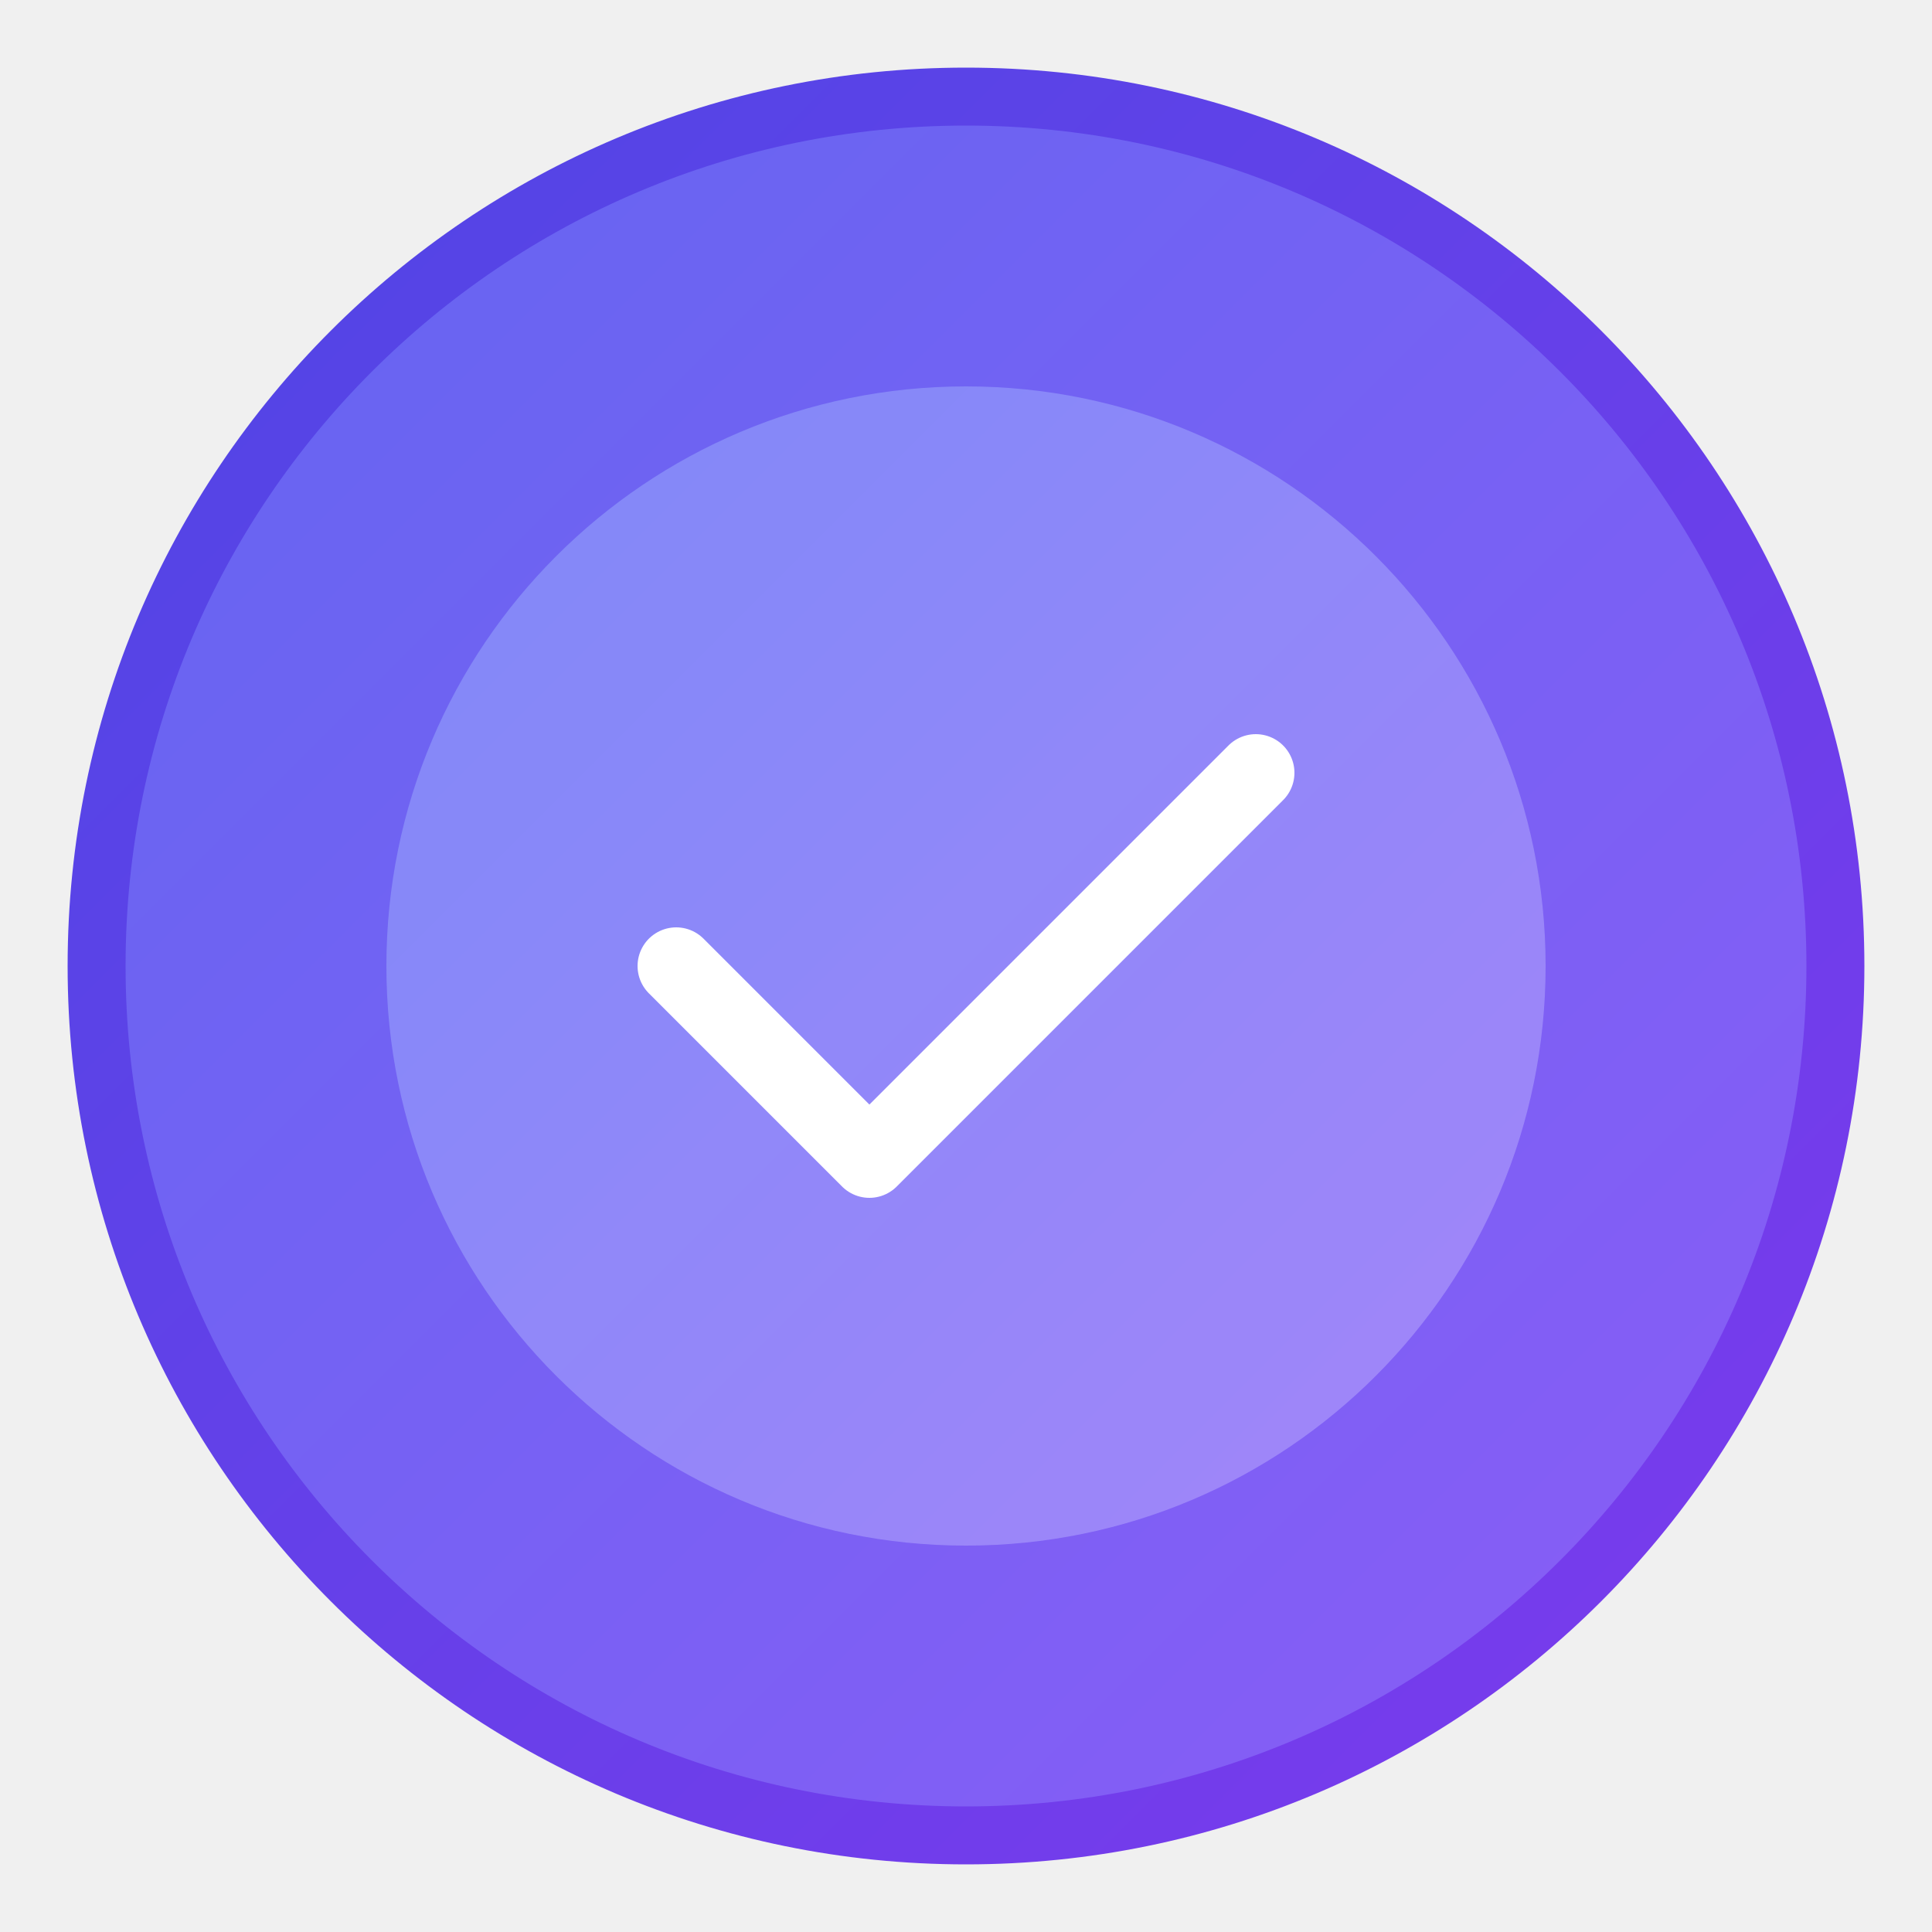
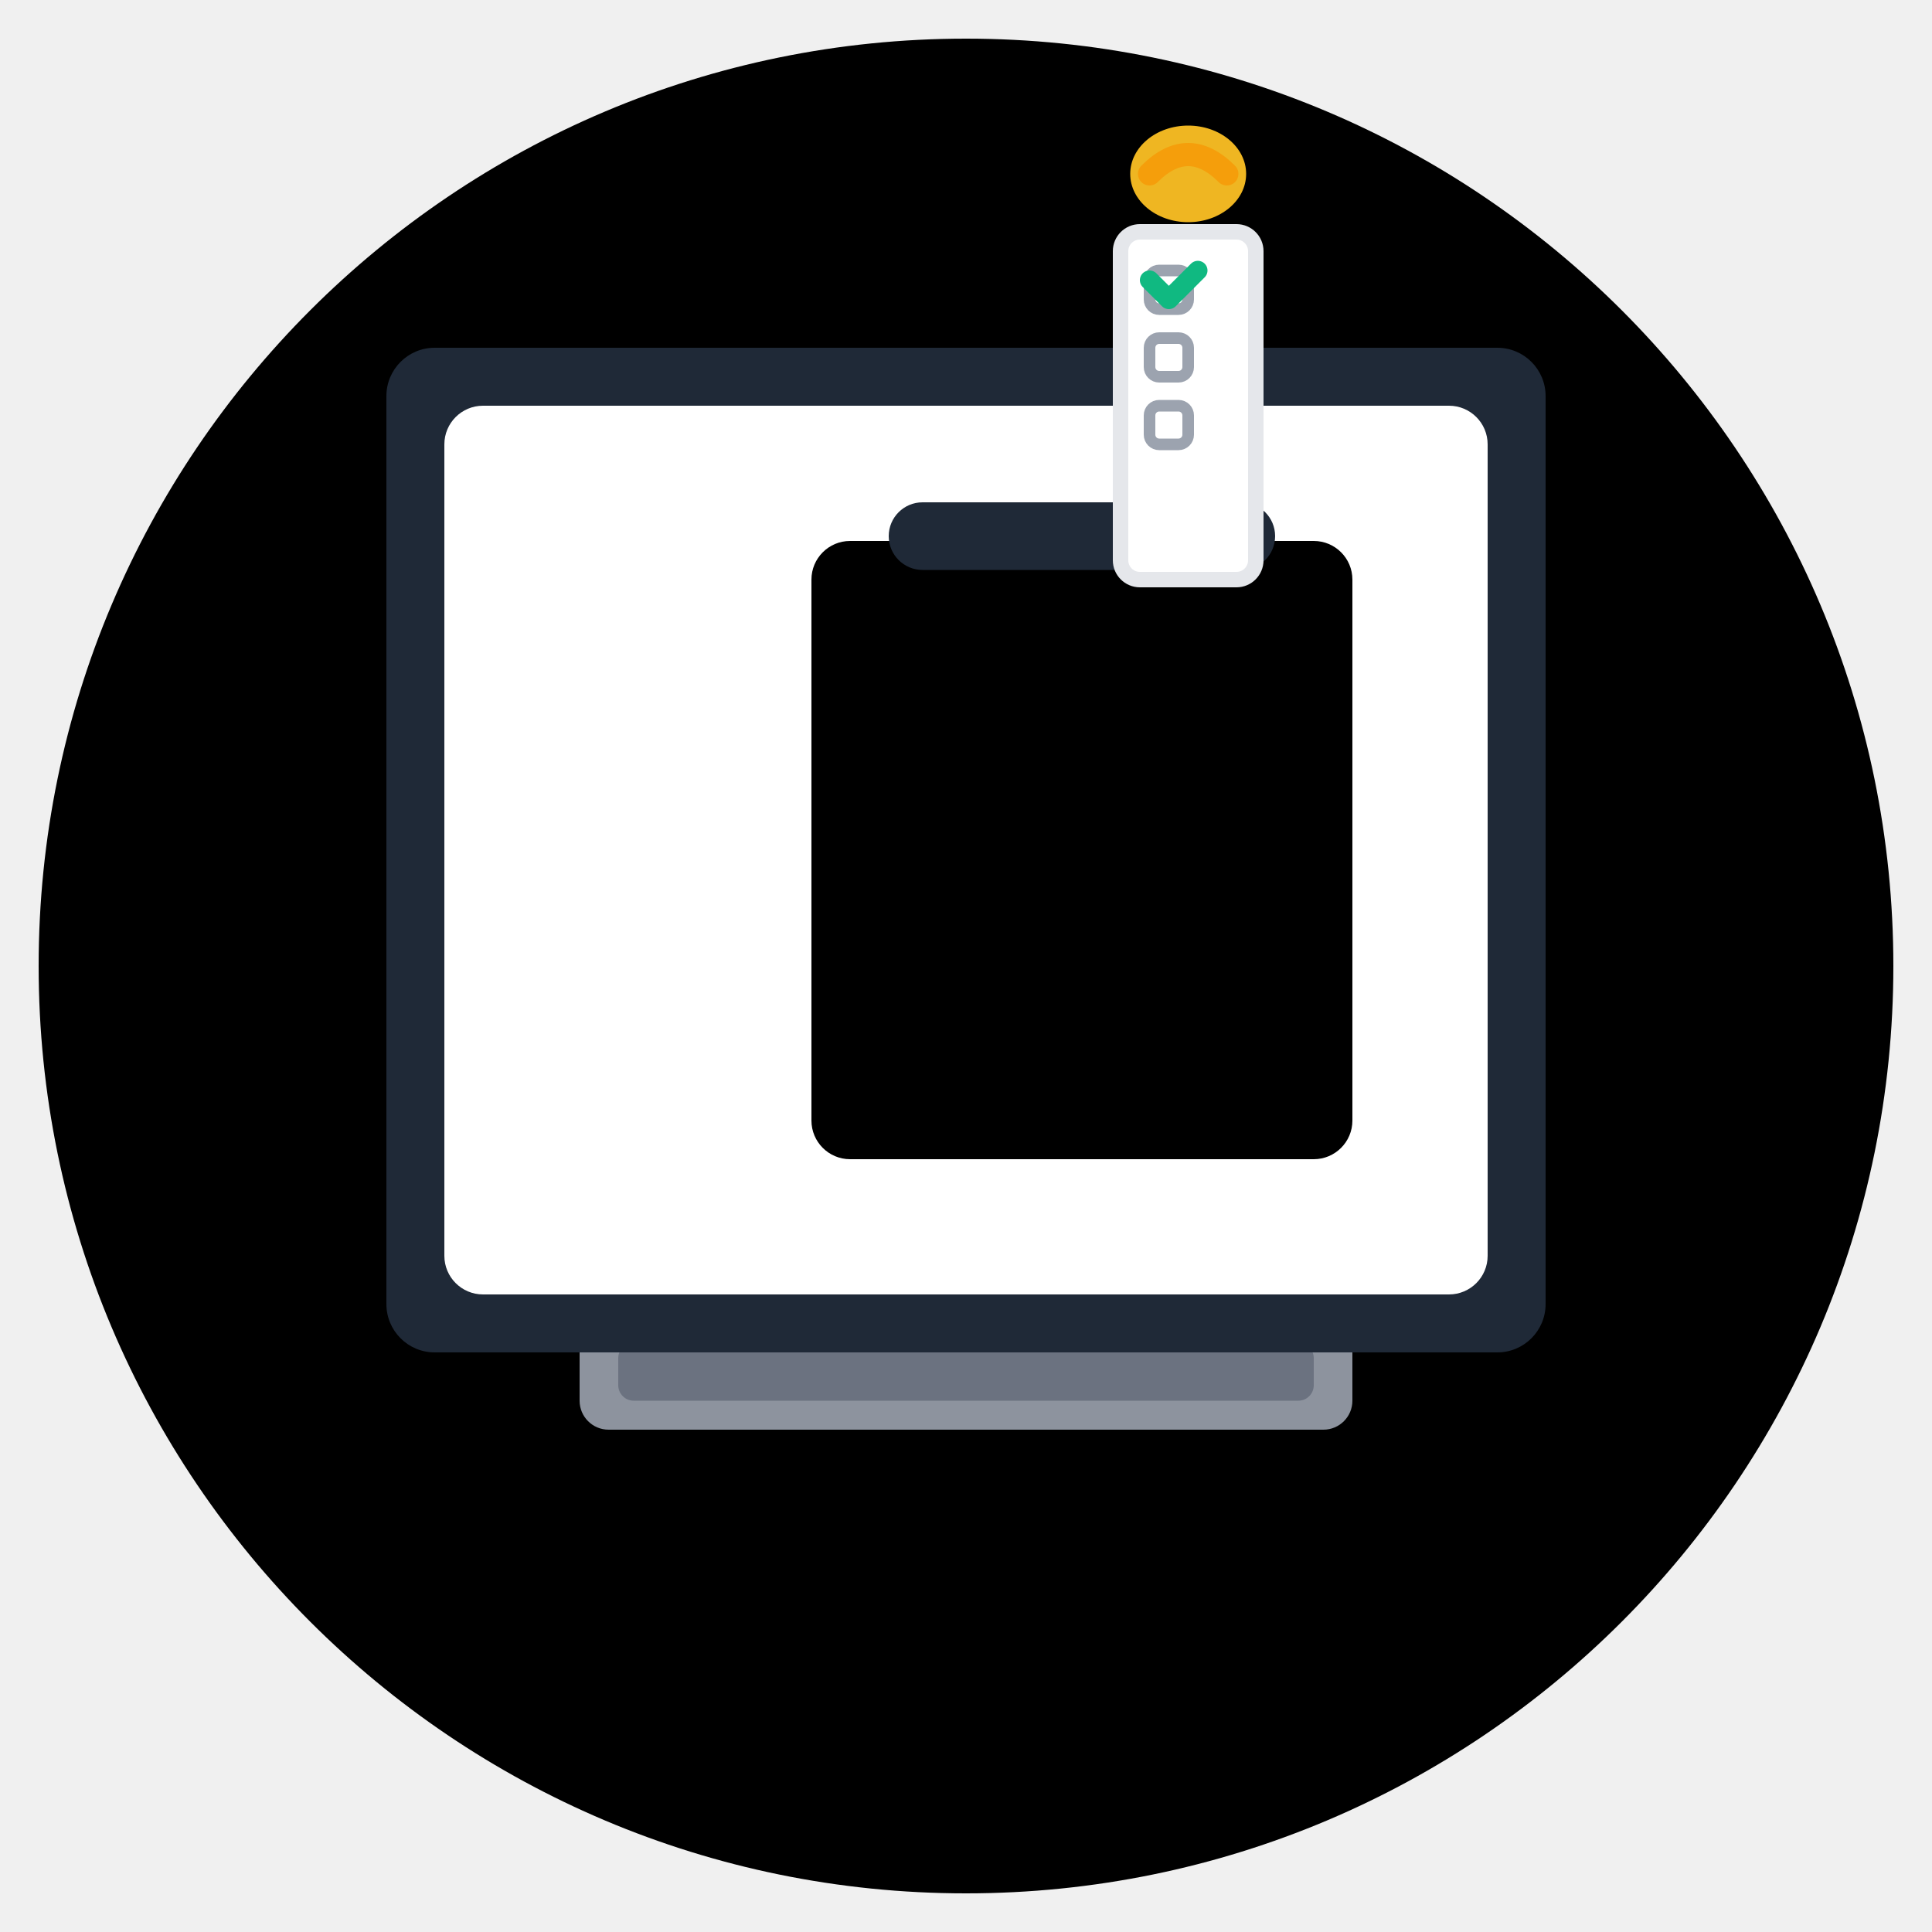
<svg xmlns="http://www.w3.org/2000/svg" viewBox="0 0 100 100" fill="none">
-   <circle cx="50" cy="50" r="45" fill="url(#gradient1)" stroke="url(#gradient2)" stroke-width="3" />
-   <circle cx="50" cy="50" r="30" fill="url(#gradient3)" opacity="0.9" />
-   <path d="M35 50 L45 60 L65 40" stroke="white" stroke-width="4" stroke-linecap="round" stroke-linejoin="round" fill="none" />
  <defs>
-     <linearGradient id="gradient1" x1="0%" y1="0%" x2="100%" y2="100%">
-       <stop offset="0%" stop-color="#6366f1" />
-       <stop offset="100%" stop-color="#8b5cf6" />
+     <linearGradient id="pinkGradient1" x1="0%" y1="0%" x2="100%" y2="100%">
+       <stop offset="0%" stopColor="#EC4899" />
+       <stop offset="100%" stopColor="#F472B6" />
    </linearGradient>
-     <linearGradient id="gradient2" x1="0%" y1="0%" x2="100%" y2="100%">
-       <stop offset="0%" stop-color="#4f46e5" />
-       <stop offset="100%" stop-color="#7c3aed" />
-     </linearGradient>
-     <linearGradient id="gradient3" x1="0%" y1="0%" x2="100%" y2="100%">
-       <stop offset="0%" stop-color="#818cf8" />
-       <stop offset="100%" stop-color="#a78bfa" />
+     <linearGradient id="pinkGradient2" x1="0%" y1="0%" x2="100%" y2="100%">
+       <stop offset="0%" stopColor="#F472B6" />
+       <stop offset="100%" stopColor="#FB7185" />
    </linearGradient>
  </defs>
+   <circle cx="50" cy="50" r="48" fill="url(#pinkGradient1)" />
+   <rect x="30" y="68" width="40" height="6" rx="1.5" fill="#9CA3AF" opacity="0.9" />
+   <rect x="32" y="69.5" width="36" height="3" rx="0.8" fill="#6B7280" />
+   <rect x="20" y="18" width="60" height="52" rx="2.5" fill="#1F2937" />
+   <rect x="23" y="21" width="54" height="46" rx="2" fill="#FFFFFF" />
+   <rect x="42" y="28" width="28" height="32" rx="2" fill="url(#pinkGradient2)" />
+   <rect x="45" y="31" width="22" height="26" rx="1.5" fill="url(#pinkGradient1)" />
+   <rect x="46" y="26" width="20" height="3.5" rx="1.75" fill="#1F2937" />
+   <rect x="58" y="12" width="7" height="18" rx="1" fill="#FFFFFF" stroke="#E5E7EB" stroke-width="0.8" />
+   <rect x="59.5" y="14" width="2" height="2" rx="0.5" fill="none" stroke="#9CA3AF" stroke-width="0.6" />
+   <rect x="59.5" y="17.5" width="2" height="2" rx="0.5" fill="none" stroke="#9CA3AF" stroke-width="0.6" />
+   <rect x="59.5" y="21" width="2" height="2" rx="0.5" fill="none" stroke="#9CA3AF" stroke-width="0.6" />
+   <path d="M59.5 14.5L60.5 15.5L62 14" stroke="#10B981" stroke-width="1" stroke-linecap="round" stroke-linejoin="round" fill="none" />
+   <ellipse cx="61.5" cy="9" rx="3" ry="2.5" fill="#FBBF24" opacity="0.95" />
+   <path d="M59.5 9Q61.5 7 63.5 9" stroke="#F59E0B" stroke-width="1.2" stroke-linecap="round" fill="none" />
</svg>
